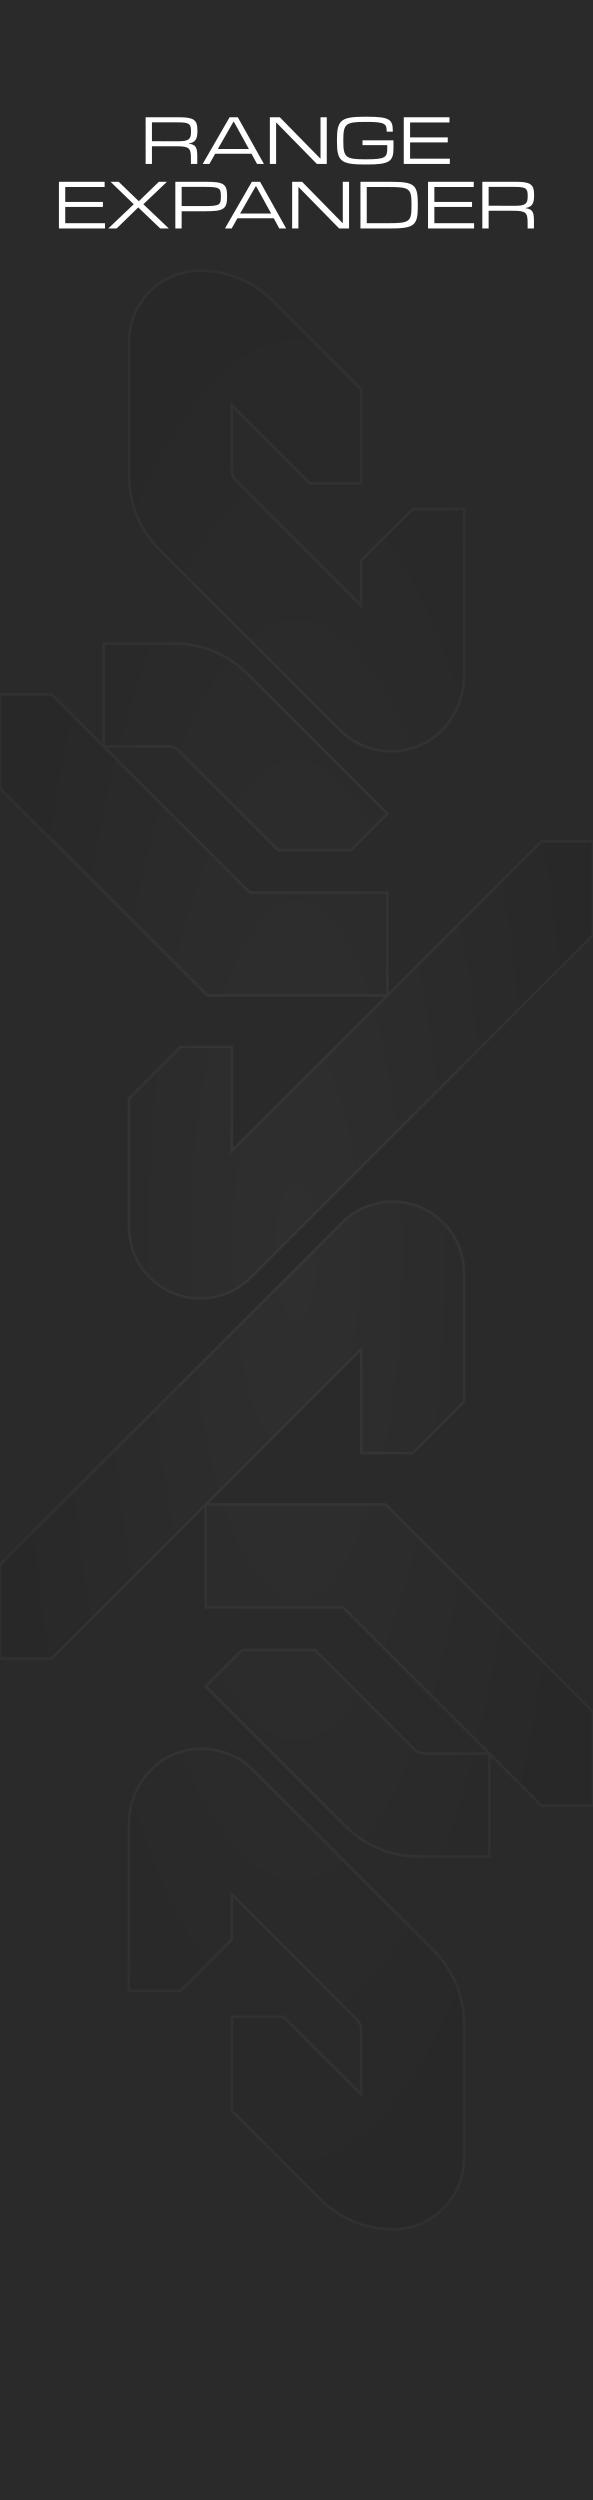
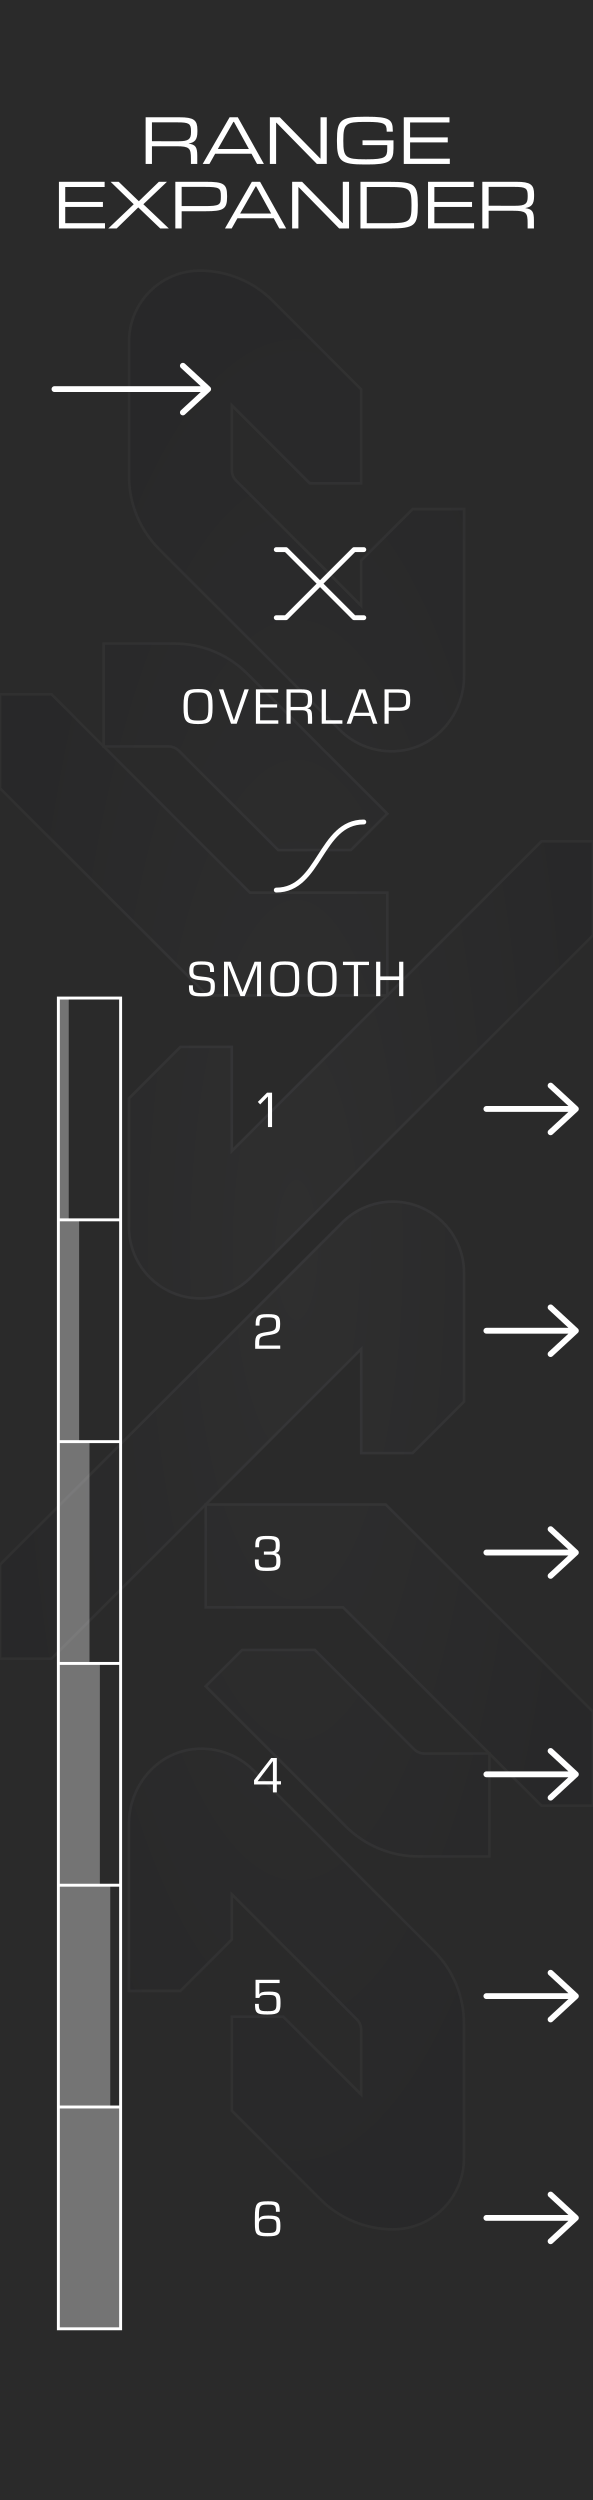
<svg xmlns="http://www.w3.org/2000/svg" xmlns:xlink="http://www.w3.org/1999/xlink" width="30.48mm" height="128.5mm" viewBox="0 0 30.48 128.5" version="1.1" id="svg8">
  <defs id="defs2">
    <linearGradient id="linearGradient14">
      <stop style="stop-color:#363638;" offset="0" id="stop14" />
      <stop style="stop-color:#303030;" offset="1" id="stop15" />
    </linearGradient>
    <linearGradient id="linearGradient11">
      <stop style="stop-color:#2F2F2F;" offset="0" id="stop11" />
      <stop style="stop-color:#282829;" offset="1" id="stop12" />
    </linearGradient>
    <rect x="7.071" y="23.234" width="115.157" height="51.518" id="rect1" />
    <rect x="7.071" y="23.234" width="115.157" height="51.518" id="rect2" />
    <radialGradient xlink:href="#linearGradient11" id="radialGradient12" cx="375" cy="113.53" fx="375" fy="113.53" r="375.5" gradientTransform="matrix(1,0,0,0.3036751,0,79.05377)" gradientUnits="userSpaceOnUse" />
    <radialGradient xlink:href="#linearGradient14" id="radialGradient15" cx="375" cy="113.53" fx="375" fy="113.53" r="375.5" gradientTransform="matrix(1,0,0,0.3036751,0,79.05377)" gradientUnits="userSpaceOnUse" />
  </defs>
  <g id="layer1" transform="translate(0,-168.5)">
    <rect style="display:inline;opacity:1;vector-effect:none;fill:#2a2a2a;fill-opacity:1;fill-rule:evenodd;stroke:none;stroke-width:0.649;stroke-linecap:butt;stroke-linejoin:miter;stroke-miterlimit:4;stroke-dasharray:none;stroke-dashoffset:0;stroke-opacity:1;paint-order:normal" id="rect420" width="30.48" height="128.5" x="5.9211732e-17" y="168.5" />
    <g id="Logo_1" data-name="Logo 1" transform="matrix(0,-0.1342376,0.1342376,0,0,283.0892)" style="fill:url(#radialGradient12);fill-opacity:1;stroke:url(#radialGradient15);stroke-opacity:1">
      <path class="cls-1" d="m 393.53,150.35 a 27.32,27.32 0 0 1 -27.32,27.33 H 316.93 L 297.24,158 v -19.7 h 39.87 L 218.48,19.69 V 0 h 36 l 131,131 a 27.18,27.18 0 0 1 5.92,8.86 27.51,27.51 0 0 1 2.13,10.49 z" id="path1" style="fill:url(#radialGradient12);fill-opacity:1;stroke:url(#radialGradient15);stroke-opacity:1" />
      <polygon class="cls-1" points="238.17,78.76 277.55,78.76 277.55,147.68 198.2,227.06 162.19,227.06 162.19,207.37 238.17,131.36 " id="polygon1" style="fill:url(#radialGradient12);fill-opacity:1;stroke:url(#radialGradient15);stroke-opacity:1" />
      <path class="cls-1" d="m 221.87,120.53 -38.08,38.09 a 5.43,5.43 0 0 0 -1.61,3.86 v 24.89 H 142.8 v -27.16 a 39.37,39.37 0 0 1 11.54,-27.85 l 53.6,-53.6 13.91,13.94 z" id="path2" style="fill:url(#radialGradient12);fill-opacity:1;stroke:url(#radialGradient15);stroke-opacity:1" />
      <path class="cls-1" d="m 181.9,87.89 a 27.39,27.39 0 0 1 -6,9 l -69.25,69.23 A 39.38,39.38 0 0 1 78.83,177.65 H 27.15 A 27.16,27.16 0 0 1 0,150.53 39.2,39.2 0 0 1 3,135.45 38.63,38.63 0 0 1 11.53,122.67 L 45.44,88.76 h 36 v 19.69 l -29.83,29.84 h 24.88 a 5.37,5.37 0 0 0 3.87,-1.61 L 128.3,88.76 H 111 L 91.3,69.07 V 49.38 h 64 c 14.25,0 26.87,10.31 28.55,24.44 a 28.08,28.08 0 0 1 -1.95,14.07 z" id="path3" style="fill:url(#radialGradient12);fill-opacity:1;stroke:url(#radialGradient15);stroke-opacity:1" />
      <path class="cls-1" d="m 356.47,76.7 a 27.32,27.32 0 0 1 27.32,-27.32 h 49.28 l 19.69,19.69 v 19.69 h -39.87 l 118.63,118.6 v 19.69 h -36 l -131,-131 A 27.08,27.08 0 0 1 358.6,87.19 27.44,27.44 0 0 1 356.47,76.7 Z" id="path4" style="fill:url(#radialGradient12);fill-opacity:1;stroke:url(#radialGradient15);stroke-opacity:1" />
      <polygon class="cls-1" points="551.8,0 587.81,0 587.81,19.69 511.83,95.7 511.83,148.29 472.45,148.29 472.45,79.38 " id="polygon4" style="fill:url(#radialGradient12);fill-opacity:1;stroke:url(#radialGradient15);stroke-opacity:1" />
      <path class="cls-1" d="m 528.13,106.53 38.08,-38.09 a 5.47,5.47 0 0 0 1.61,-3.87 V 39.69 h 39.38 v 27.16 a 39.35,39.35 0 0 1 -11.54,27.84 l -53.6,53.6 -13.91,-13.93 z" id="path5" style="fill:url(#radialGradient12);fill-opacity:1;stroke:url(#radialGradient15);stroke-opacity:1" />
      <path class="cls-1" d="m 568.1,139.17 a 27.44,27.44 0 0 1 6,-9 l 69.25,-69.22 a 39.38,39.38 0 0 1 27.82,-11.53 h 51.64 a 27.16,27.16 0 0 1 27.19,27.11 39.2,39.2 0 0 1 -3,15.08 38.59,38.59 0 0 1 -8.53,12.77 l -33.91,33.91 h -36 V 118.6 L 698.4,88.76 h -24.89 a 5.38,5.38 0 0 0 -3.87,1.62 L 621.7,138.29 H 639 L 658.7,158 v 19.69 h -64 c -14.25,0 -26.87,-10.31 -28.55,-24.44 a 28.08,28.08 0 0 1 1.95,-14.08 z" id="path6" style="fill:url(#radialGradient12);fill-opacity:1;stroke:url(#radialGradient15);stroke-opacity:1" />
    </g>
  </g>
  <g id="layer3">
    <path style="font-weight:normal;font-stretch:expanded;font-size:3.528px;font-family:'Eurostile Next LT Pro';-inkscape-font-specification:'Eurostile Next LT Pro Expanded';text-align:center;letter-spacing:0px;text-anchor:middle;fill:#ffffff;stroke:none;stroke-width:0.265" d="M 7.81,7.259 V 6.289 h 1.312 c 0.596,0 0.695,0.067 0.695,0.445 v 0.067 c 0,0.353 -0.123,0.459 -0.635,0.459 z M 10.139,8.004 c 0,-0.452 -0.095,-0.568 -0.437,-0.621 v -0.007 C 9.994,7.323 10.146,7.199 10.146,6.769 v -0.088 c 0,-0.508 -0.18,-0.653 -0.921,-0.653 H 7.486 V 8.427 H 7.81 V 7.517 h 1.256 c 0.681,0 0.748,0.102 0.748,0.642 V 8.427 H 10.139 Z m 2.085,-1.976 h -0.423 l -1.383,2.399 h 0.346 L 11.06,7.901 h 1.866 l 0.286,0.526 h 0.353 z M 11.197,7.658 11.994,6.265 h 0.032 L 12.792,7.658 Z M 16.796,6.028 H 16.475 V 8.148 H 16.461 L 14.383,6.028 H 13.871 V 8.427 h 0.321 V 6.307 h 0.018 L 16.288,8.427 h 0.508 z m 2.064,2.427 c 1.136,0 1.365,-0.148 1.365,-0.822 V 7.214 h -1.591 v 0.247 h 1.27 v 0.18 c 0,0.441 -0.099,0.547 -1.055,0.547 h -0.081 c -1.005,0 -1.122,-0.099 -1.122,-0.938 v -0.042 c 0,-0.843 0.116,-0.942 1.122,-0.942 h 0.081 c 0.921,0 1.027,0.095 1.027,0.469 v 0.032 h 0.314 V 6.706 C 20.189,6.134 19.999,6 18.86,6 h -0.102 c -1.238,0 -1.439,0.173 -1.439,1.192 v 0.071 c 0,1.023 0.198,1.192 1.439,1.192 z M 23.121,8.155 H 21.078 V 7.319 h 1.937 V 7.062 H 21.078 V 6.296 h 2.025 V 6.028 H 20.754 V 8.427 h 2.367 z" id="path27" />
    <path style="font-weight:normal;font-stretch:expanded;font-size:3.528px;font-family:'Eurostile Next LT Pro';-inkscape-font-specification:'Eurostile Next LT Pro Expanded';text-align:center;letter-spacing:0px;text-anchor:middle;fill:#ffffff;stroke:none;stroke-width:0.265" d="M 5.396,11.472 H 3.353 V 10.636 H 5.29 V 10.378 H 3.353 V 9.613 H 5.378 V 9.345 H 3.029 V 11.744 H 5.396 Z M 7.368,10.498 8.581,9.345 H 8.165 L 7.135,10.343 6.101,9.345 H 5.685 L 6.874,10.498 5.565,11.744 H 5.995 l 1.111,-1.083 1.132,1.083 h 0.441 z m 1.969,0.095 V 9.606 h 1.168 c 0.783,0 0.847,0.056 0.847,0.469 v 0.049 c 0,0.409 -0.064,0.469 -0.847,0.469 z m 0,0.265 h 1.231 c 0.914,0 1.104,-0.106 1.104,-0.734 v -0.053 c 0,-0.621 -0.176,-0.727 -1.104,-0.727 H 9.012 V 11.744 H 9.336 Z M 13.369,9.345 H 12.945 l -1.383,2.399 h 0.346 l 0.296,-0.526 h 1.866 l 0.286,0.526 h 0.353 z m -1.027,1.63 0.797,-1.393 h 0.032 l 0.766,1.393 z m 5.599,-1.63 h -0.321 v 2.12 h -0.014 L 15.528,9.345 h -0.512 v 2.399 h 0.321 V 9.623 h 0.018 l 2.078,2.12 h 0.508 z m 3.535,1.164 c 0,-1.041 -0.169,-1.164 -1.45,-1.164 h -1.499 v 2.399 h 1.499 c 1.291,0 1.45,-0.155 1.45,-1.164 z m -2.625,0.963 V 9.613 h 1.15 c 1.058,0 1.15,0.074 1.15,0.91 v 0.042 c 0,0.818 -0.081,0.907 -1.15,0.907 z m 5.517,0 H 22.326 V 10.636 h 1.937 V 10.378 H 22.326 V 9.613 h 2.025 V 9.345 h -2.35 v 2.399 h 2.367 z m 0.748,-0.896 V 9.606 h 1.312 c 0.596,0 0.695,0.067 0.695,0.445 v 0.067 c 0,0.353 -0.123,0.459 -0.635,0.459 z m 2.328,0.744 c 0,-0.452 -0.095,-0.568 -0.437,-0.621 v -0.007 c 0.293,-0.053 0.445,-0.176 0.445,-0.607 v -0.088 c 0,-0.508 -0.18,-0.653 -0.921,-0.653 H 24.791 v 2.399 h 0.325 v -0.91 h 1.256 c 0.681,0 0.748,0.102 0.748,0.642 v 0.268 h 0.325 z" id="path28" />
  </g>
+   <g id="layerLabelsDark">
+     <path style="fill:#ffffff;stroke:none" d="M9.435 36.391C9.435 37.07 9.573 37.216 10.156 37.216H10.205C10.787 37.216 10.925 37.07 10.925 36.391V36.241C10.925 35.562 10.787 35.416 10.205 35.416H10.156C9.573 35.416 9.435 35.562 9.435 36.241ZM9.651 36.241C9.651 35.674 9.732 35.591 10.158 35.591H10.205C10.629 35.591 10.71 35.674 10.71 36.241V36.389C10.71 36.956 10.629 37.036 10.205 37.036H10.158C9.732 37.036 9.651 36.956 9.651 36.389ZM12.787 35.432H12.566L12.028 37.023H12.02L11.476 35.432H11.25L11.874 37.2H12.165ZM14.305 37.026H13.369V36.368H14.245V36.202H13.369V35.604H14.297V35.432H13.153V37.2H14.305ZM14.94 36.337V35.604H15.436C15.767 35.604 15.826 35.658 15.826 35.947V36.012C15.826 36.259 15.756 36.337 15.52 36.337ZM16.042 36.883C16.042 36.537 15.993 36.446 15.795 36.41V36.404C15.964 36.371 16.042 36.272 16.042 35.981V35.921C16.042 35.539 15.943 35.432 15.48 35.432H14.726V37.2H14.94V36.506H15.449C15.79 36.506 15.826 36.555 15.826 36.961V37.2H16.042ZM17.599 37.023H16.752V35.432H16.536V37.2H17.599ZM18.77 35.432H18.46L17.818 37.2H18.041L18.182 36.8H19.035L19.172 37.2H19.399ZM18.231 36.633 18.606 35.591H18.621L18.98 36.633ZM19.979 36.365V35.604H20.436C20.821 35.604 20.873 35.653 20.873 35.947V36.022C20.873 36.308 20.823 36.365 20.439 36.365ZM19.979 36.54H20.467C20.956 36.54 21.084 36.454 21.084 36.017V35.952C21.084 35.515 20.974 35.432 20.459 35.432H19.765V37.2H19.979Z" id="label-OVERLAP-37.2" />
+     <path style="fill:#ffffff;stroke:none" d="M11.044 50.675C11.044 50.345 10.942 50.243 10.417 50.202C9.996 50.168 9.941 50.113 9.941 49.916V49.879C9.941 49.64 10.006 49.585 10.336 49.585H10.381C10.737 49.585 10.797 49.65 10.797 49.913V49.96H11.002V49.903C11.002 49.523 10.903 49.416 10.37 49.416H10.318C9.853 49.416 9.731 49.533 9.731 49.877V49.918C9.731 50.241 9.837 50.345 10.347 50.384C10.786 50.417 10.83 50.469 10.83 50.688V50.724C10.83 50.992 10.763 51.044 10.417 51.044H10.368C9.98 51.044 9.915 50.984 9.915 50.709V50.646H9.712V50.719C9.712 51.13 9.806 51.216 10.381 51.216H10.44C10.916 51.216 11.044 51.114 11.044 50.716ZM13.417 49.432H13.085L12.476 50.984H12.468L11.855 49.432H11.514V51.2H11.72L11.714 49.609H11.722L12.359 51.2H12.578L13.209 49.609H13.217L13.212 51.2H13.417ZM13.891 50.391C13.891 51.07 14.028 51.216 14.611 51.216H14.66C15.243 51.216 15.38 51.07 15.38 50.391V50.241C15.38 49.562 15.243 49.416 14.66 49.416H14.611C14.028 49.416 13.891 49.562 13.891 50.241ZM14.106 50.241C14.106 49.674 14.187 49.591 14.613 49.591H14.66C15.084 49.591 15.165 49.674 15.165 50.241V50.389C15.165 50.956 15.084 51.036 14.66 51.036H14.613C14.187 51.036 14.106 50.956 14.106 50.389ZM15.812 50.391C15.812 51.07 15.95 51.216 16.532 51.216H16.582C17.164 51.216 17.302 51.07 17.302 50.391V50.241C17.302 49.562 17.164 49.416 16.582 49.416H16.532C15.95 49.416 15.812 49.562 15.812 50.241ZM16.028 50.241C16.028 49.674 16.108 49.591 16.535 49.591H16.582C17.005 49.591 17.086 49.674 17.086 50.241V50.389C17.086 50.956 17.005 51.036 16.582 51.036H16.535C16.108 51.036 16.028 50.956 16.028 50.389ZM18.404 49.606H18.966V49.432H17.627V49.606H18.188V51.2H18.404ZM20.731 49.432H20.515V50.186H19.548V49.432H19.332V51.2H19.548V50.376H20.515V51.2H20.731Z" id="label-SMOOTH-51.2" />
+     <path style="fill:#ffffff;stroke:none" d="M13.984 56.162H13.727L13.253 56.638L13.373 56.768L13.768 56.362H13.773V57.93H13.984Z" id="label-1-57.93" />
+     <path style="fill:#ffffff;stroke:none" d="M14.404 69.161H13.322V69.06C13.322 68.729 13.356 68.696 13.816 68.625C14.277 68.558 14.399 68.469 14.399 68.074V68.025C14.399 67.643 14.287 67.546 13.772 67.546H13.738C13.229 67.546 13.14 67.645 13.14 68.09V68.137H13.338V68.085C13.338 67.765 13.385 67.713 13.743 67.713H13.78C14.128 67.713 14.188 67.77 14.188 68.03V68.077C14.188 68.355 14.123 68.407 13.733 68.464C13.192 68.542 13.114 68.625 13.114 69.093C13.114 69.122 13.114 69.296 13.117 69.33H14.404Z" id="label-2-69.33" />
+     <path style="fill:#ffffff;stroke:none" d="M14.414 80.22C14.414 79.932 14.329 79.862 14.165 79.828V79.823C14.326 79.781 14.38 79.706 14.38 79.453V79.407C14.38 79.035 14.271 78.946 13.751 78.946H13.71C13.21 78.946 13.122 79.04 13.122 79.469V79.531H13.317V79.469C13.317 79.154 13.374 79.115 13.715 79.115H13.749C14.115 79.115 14.172 79.17 14.172 79.42V79.472C14.172 79.695 14.115 79.747 13.889 79.747H13.564V79.911H13.905C14.141 79.911 14.204 79.966 14.204 80.207V80.259C14.204 80.53 14.141 80.574 13.746 80.574H13.702C13.343 80.574 13.299 80.532 13.299 80.22V80.158H13.101V80.218C13.101 80.66 13.182 80.746 13.697 80.746H13.749C14.292 80.746 14.414 80.652 14.414 80.275Z" id="label-3-80.73" />
+     <path style="fill:#ffffff;stroke:none" d="M14.228 91.722H14.442V91.555H14.228V90.362H13.937L13.058 91.501V91.722H14.028V92.13H14.228ZM13.243 91.555V91.548L14.02 90.528H14.028V91.555Z" id="label-4-92.13" />
+     <path style="fill:#ffffff;stroke:none" d="M13.77 103.546C14.313 103.546 14.419 103.436 14.419 102.994V102.903C14.419 102.472 14.323 102.368 13.853 102.368H13.796C13.489 102.368 13.387 102.407 13.333 102.513H13.33V101.928H14.373V101.762H13.135V102.695H13.33C13.372 102.563 13.452 102.539 13.738 102.539H13.79C14.165 102.539 14.209 102.597 14.209 102.937V102.992C14.209 103.312 14.159 103.374 13.772 103.374H13.728C13.361 103.374 13.304 103.335 13.304 103.036V103H13.109V103.041C13.109 103.462 13.195 103.546 13.712 103.546Z" id="label-5-103.53" />
+     <path style="fill:#ffffff;stroke:none" d="M13.777 114.946C14.303 114.946 14.412 114.847 14.412 114.444V114.379C14.412 113.958 14.303 113.88 13.809 113.88H13.764C13.478 113.88 13.367 113.934 13.312 114.051H13.309V113.903C13.309 113.365 13.367 113.318 13.757 113.318H13.793C14.128 113.318 14.183 113.362 14.183 113.64V113.685H14.378V113.635C14.378 113.23 14.287 113.146 13.798 113.146H13.751C13.205 113.146 13.101 113.235 13.101 113.965V114.296C13.101 114.844 13.182 114.946 13.728 114.946ZM13.738 114.774C13.364 114.774 13.307 114.725 13.307 114.371V114.332C13.307 114.095 13.411 114.046 13.738 114.046H13.772C14.152 114.046 14.209 114.098 14.209 114.392V114.436C14.209 114.722 14.157 114.774 13.772 114.774Z" id="label-6-114.93" />
+     <rect style="fill:none;stroke:#ffffff;stroke-width:0.15" x="3" y="51.3" width="3.2" height="68.4" id="ladder-frame" />
+     <rect style="fill:#ffffff;fill-opacity:0.35;stroke:none" x="3" y="51.3" width="0.533" height="11.4" id="ladder-step1" />
+     <rect style="fill:#ffffff;fill-opacity:0.35;stroke:none" x="3" y="62.7" width="1.067" height="11.4" id="ladder-step2" />
+     <path style="fill:none;stroke:#ffffff;stroke-width:0.15" d="M 3,62.7 h 3.2" id="ladder-tick2" />
+     <rect style="fill:#ffffff;fill-opacity:0.35;stroke:none" x="3" y="74.1" width="1.6" height="11.4" id="ladder-step3" />
+     <path style="fill:none;stroke:#ffffff;stroke-width:0.15" d="M 3,74.1 h 3.2" id="ladder-tick3" />
+     <rect style="fill:#ffffff;fill-opacity:0.35;stroke:none" x="3" y="85.5" width="2.133" height="11.4" id="ladder-step4" />
+     <path style="fill:none;stroke:#ffffff;stroke-width:0.15" d="M 3,85.5 h 3.2" id="ladder-tick4" />
+     <rect style="fill:#ffffff;fill-opacity:0.35;stroke:none" x="3" y="96.9" width="2.667" height="11.4" id="ladder-step5" />
+     <path style="fill:none;stroke:#ffffff;stroke-width:0.15" d="M 3,96.9 h 3.2" id="ladder-tick5" />
+     <rect style="fill:#ffffff;fill-opacity:0.35;stroke:none" x="3" y="108.3" width="3.2" height="11.4" id="ladder-step6" />
+     <path style="fill:none;stroke:#ffffff;stroke-width:0.15" d="M 3,108.3 h 3.2" id="ladder-tick6" />
+     <path style="fill:none;stroke:#ffffff;stroke-width:0.25;stroke-linecap:round;stroke-linejoin:round" d="M 14.2,31.75 H 14.7 L 18.2,28.25 H 18.7" id="icon-overlap-a" />
+     <path style="fill:none;stroke:#ffffff;stroke-width:0.25;stroke-linecap:round;stroke-linejoin:round" d="M 14.2,28.25 H 14.7 L 18.2,31.75 H 18.7" id="icon-overlap-b" />
+     <path style="fill:none;stroke:#ffffff;stroke-width:0.25;stroke-linecap:round;stroke-linejoin:round" d="M 14.2,45.75 C 16.45,45.75 16.45,42.25 18.7,42.25" id="icon-smooth" />
+     <path style="fill:none;stroke:#ffffff;stroke-width:0.3;stroke-linecap:round;stroke-linejoin:round" d="M 2.8,20 H 10.7 M 9.4,18.8 L 10.7,20 L 9.4,21.2" id="input-arrow" />
+     <path style="fill:none;stroke:#ffffff;stroke-width:0.3;stroke-linecap:round;stroke-linejoin:round" d="M 25,57 H 29.6 M 28.3,55.8 L 29.6,57 L 28.3,58.2" id="out-arrow1" />
+     <path style="fill:none;stroke:#ffffff;stroke-width:0.3;stroke-linecap:round;stroke-linejoin:round" d="M 25,68.4 H 29.6 M 28.3,67.2 L 29.6,68.4 L 28.3,69.6" id="out-arrow2" />
+     <path style="fill:none;stroke:#ffffff;stroke-width:0.3;stroke-linecap:round;stroke-linejoin:round" d="M 25,79.8 H 29.6 M 28.3,78.6 L 29.6,79.8 L 28.3,81" id="out-arrow3" />
+     <path style="fill:none;stroke:#ffffff;stroke-width:0.3;stroke-linecap:round;stroke-linejoin:round" d="M 25,91.2 H 29.6 M 28.3,90 L 29.6,91.2 L 28.3,92.4" id="out-arrow4" />
+     <path style="fill:none;stroke:#ffffff;stroke-width:0.3;stroke-linecap:round;stroke-linejoin:round" d="M 25,102.6 H 29.6 M 28.3,101.4 L 29.6,102.6 L 28.3,103.8" id="out-arrow5" />
+     <path style="fill:none;stroke:#ffffff;stroke-width:0.3;stroke-linecap:round;stroke-linejoin:round" d="M 25,114 H 29.6 M 28.3,112.8 L 29.6,114 L 28.3,115.2" id="out-arrow6" />
+   </g>
  <g id="layer2" style="display:none">
    <circle cy="114" cx="10" id="blink6" style="display:inline;opacity:1;vector-effect:none;fill:#ff00ff;fill-opacity:1;fill-rule:evenodd;stroke:none;stroke-width:1;stroke-linecap:butt;stroke-linejoin:miter;stroke-miterlimit:4;stroke-dasharray:none;stroke-dashoffset:0;stroke-opacity:1;paint-order:normal" r="4" />
    <circle style="display:inline;opacity:1;vector-effect:none;fill:#0000ff;fill-opacity:1;fill-rule:evenodd;stroke:none;stroke-width:1;stroke-linecap:butt;stroke-linejoin:miter;stroke-miterlimit:4;stroke-dasharray:none;stroke-dashoffset:0;stroke-opacity:1;paint-order:normal" id="out6" cx="20" cy="114" r="4" />
-     <circle cy="102" cx="10" id="blink5" style="display:inline;opacity:1;vector-effect:none;fill:#ff00ff;fill-opacity:1;fill-rule:evenodd;stroke:none;stroke-width:1;stroke-linecap:butt;stroke-linejoin:miter;stroke-miterlimit:4;stroke-dasharray:none;stroke-dashoffset:0;stroke-opacity:1;paint-order:normal" r="4" />
-     <circle style="display:inline;opacity:1;vector-effect:none;fill:#0000ff;fill-opacity:1;fill-rule:evenodd;stroke:none;stroke-width:1;stroke-linecap:butt;stroke-linejoin:miter;stroke-miterlimit:4;stroke-dasharray:none;stroke-dashoffset:0;stroke-opacity:1;paint-order:normal" id="out5" cx="20" cy="102" r="4" />
-     <circle cy="90" cx="10" id="blink4" style="display:inline;opacity:1;vector-effect:none;fill:#ff00ff;fill-opacity:1;fill-rule:evenodd;stroke:none;stroke-width:1;stroke-linecap:butt;stroke-linejoin:miter;stroke-miterlimit:4;stroke-dasharray:none;stroke-dashoffset:0;stroke-opacity:1;paint-order:normal" r="4" />
-     <circle style="display:inline;opacity:1;vector-effect:none;fill:#0000ff;fill-opacity:1;fill-rule:evenodd;stroke:none;stroke-width:1;stroke-linecap:butt;stroke-linejoin:miter;stroke-miterlimit:4;stroke-dasharray:none;stroke-dashoffset:0;stroke-opacity:1;paint-order:normal" id="out4" cx="20" cy="90" r="4" />
-     <circle cy="78" cx="10" id="blink3" style="display:inline;opacity:1;vector-effect:none;fill:#ff00ff;fill-opacity:1;fill-rule:evenodd;stroke:none;stroke-width:1;stroke-linecap:butt;stroke-linejoin:miter;stroke-miterlimit:4;stroke-dasharray:none;stroke-dashoffset:0;stroke-opacity:1;paint-order:normal" r="4" />
-     <circle style="display:inline;opacity:1;vector-effect:none;fill:#0000ff;fill-opacity:1;fill-rule:evenodd;stroke:none;stroke-width:1;stroke-linecap:butt;stroke-linejoin:miter;stroke-miterlimit:4;stroke-dasharray:none;stroke-dashoffset:0;stroke-opacity:1;paint-order:normal" id="out3" cx="20" cy="78" r="4" />
-     <circle cy="66" cx="10" id="blink2" style="display:inline;opacity:1;vector-effect:none;fill:#ff00ff;fill-opacity:1;fill-rule:evenodd;stroke:none;stroke-width:1;stroke-linecap:butt;stroke-linejoin:miter;stroke-miterlimit:4;stroke-dasharray:none;stroke-dashoffset:0;stroke-opacity:1;paint-order:normal" r="4" />
-     <circle style="display:inline;opacity:1;vector-effect:none;fill:#0000ff;fill-opacity:1;fill-rule:evenodd;stroke:none;stroke-width:1;stroke-linecap:butt;stroke-linejoin:miter;stroke-miterlimit:4;stroke-dasharray:none;stroke-dashoffset:0;stroke-opacity:1;paint-order:normal" id="out2" cx="20" cy="66" r="4" />
-     <circle cy="54" cx="10" id="blink1" style="display:inline;opacity:1;vector-effect:none;fill:#ff00ff;fill-opacity:1;fill-rule:evenodd;stroke:none;stroke-width:1;stroke-linecap:butt;stroke-linejoin:miter;stroke-miterlimit:4;stroke-dasharray:none;stroke-dashoffset:0;stroke-opacity:1;paint-order:normal" r="4" />
-     <circle style="display:inline;opacity:1;vector-effect:none;fill:#0000ff;fill-opacity:1;fill-rule:evenodd;stroke:none;stroke-width:1;stroke-linecap:butt;stroke-linejoin:miter;stroke-miterlimit:4;stroke-dasharray:none;stroke-dashoffset:0;stroke-opacity:1;paint-order:normal" id="out1" cx="20" cy="54" r="4" />
+     <circle cy="102.6" cx="10" id="blink5" style="display:inline;opacity:1;vector-effect:none;fill:#ff00ff;fill-opacity:1;fill-rule:evenodd;stroke:none;stroke-width:1;stroke-linecap:butt;stroke-linejoin:miter;stroke-miterlimit:4;stroke-dasharray:none;stroke-dashoffset:0;stroke-opacity:1;paint-order:normal" r="4" />
+     <circle style="display:inline;opacity:1;vector-effect:none;fill:#0000ff;fill-opacity:1;fill-rule:evenodd;stroke:none;stroke-width:1;stroke-linecap:butt;stroke-linejoin:miter;stroke-miterlimit:4;stroke-dasharray:none;stroke-dashoffset:0;stroke-opacity:1;paint-order:normal" id="out5" cx="20" cy="102.6" r="4" />
+     <circle cy="91.2" cx="10" id="blink4" style="display:inline;opacity:1;vector-effect:none;fill:#ff00ff;fill-opacity:1;fill-rule:evenodd;stroke:none;stroke-width:1;stroke-linecap:butt;stroke-linejoin:miter;stroke-miterlimit:4;stroke-dasharray:none;stroke-dashoffset:0;stroke-opacity:1;paint-order:normal" r="4" />
+     <circle style="display:inline;opacity:1;vector-effect:none;fill:#0000ff;fill-opacity:1;fill-rule:evenodd;stroke:none;stroke-width:1;stroke-linecap:butt;stroke-linejoin:miter;stroke-miterlimit:4;stroke-dasharray:none;stroke-dashoffset:0;stroke-opacity:1;paint-order:normal" id="out4" cx="20" cy="91.2" r="4" />
+     <circle cy="79.8" cx="10" id="blink3" style="display:inline;opacity:1;vector-effect:none;fill:#ff00ff;fill-opacity:1;fill-rule:evenodd;stroke:none;stroke-width:1;stroke-linecap:butt;stroke-linejoin:miter;stroke-miterlimit:4;stroke-dasharray:none;stroke-dashoffset:0;stroke-opacity:1;paint-order:normal" r="4" />
+     <circle style="display:inline;opacity:1;vector-effect:none;fill:#0000ff;fill-opacity:1;fill-rule:evenodd;stroke:none;stroke-width:1;stroke-linecap:butt;stroke-linejoin:miter;stroke-miterlimit:4;stroke-dasharray:none;stroke-dashoffset:0;stroke-opacity:1;paint-order:normal" id="out3" cx="20" cy="79.8" r="4" />
+     <circle cy="68.4" cx="10" id="blink2" style="display:inline;opacity:1;vector-effect:none;fill:#ff00ff;fill-opacity:1;fill-rule:evenodd;stroke:none;stroke-width:1;stroke-linecap:butt;stroke-linejoin:miter;stroke-miterlimit:4;stroke-dasharray:none;stroke-dashoffset:0;stroke-opacity:1;paint-order:normal" r="4" />
+     <circle style="display:inline;opacity:1;vector-effect:none;fill:#0000ff;fill-opacity:1;fill-rule:evenodd;stroke:none;stroke-width:1;stroke-linecap:butt;stroke-linejoin:miter;stroke-miterlimit:4;stroke-dasharray:none;stroke-dashoffset:0;stroke-opacity:1;paint-order:normal" id="out2" cx="20" cy="68.4" r="4" />
+     <circle cy="57" cx="10" id="blink1" style="display:inline;opacity:1;vector-effect:none;fill:#ff00ff;fill-opacity:1;fill-rule:evenodd;stroke:none;stroke-width:1;stroke-linecap:butt;stroke-linejoin:miter;stroke-miterlimit:4;stroke-dasharray:none;stroke-dashoffset:0;stroke-opacity:1;paint-order:normal" r="4" />
+     <circle style="display:inline;opacity:1;vector-effect:none;fill:#0000ff;fill-opacity:1;fill-rule:evenodd;stroke:none;stroke-width:1;stroke-linecap:butt;stroke-linejoin:miter;stroke-miterlimit:4;stroke-dasharray:none;stroke-dashoffset:0;stroke-opacity:1;paint-order:normal" id="out1" cx="20" cy="57" r="4" />
    <circle cy="20" cx="15" id="input" style="display:inline;opacity:1;vector-effect:none;fill:#00ff00;fill-opacity:1;fill-rule:evenodd;stroke:none;stroke-width:1;stroke-linecap:butt;stroke-linejoin:miter;stroke-miterlimit:4;stroke-dasharray:none;stroke-dashoffset:0;stroke-opacity:1;paint-order:normal" r="4" />
  </g>
</svg>
